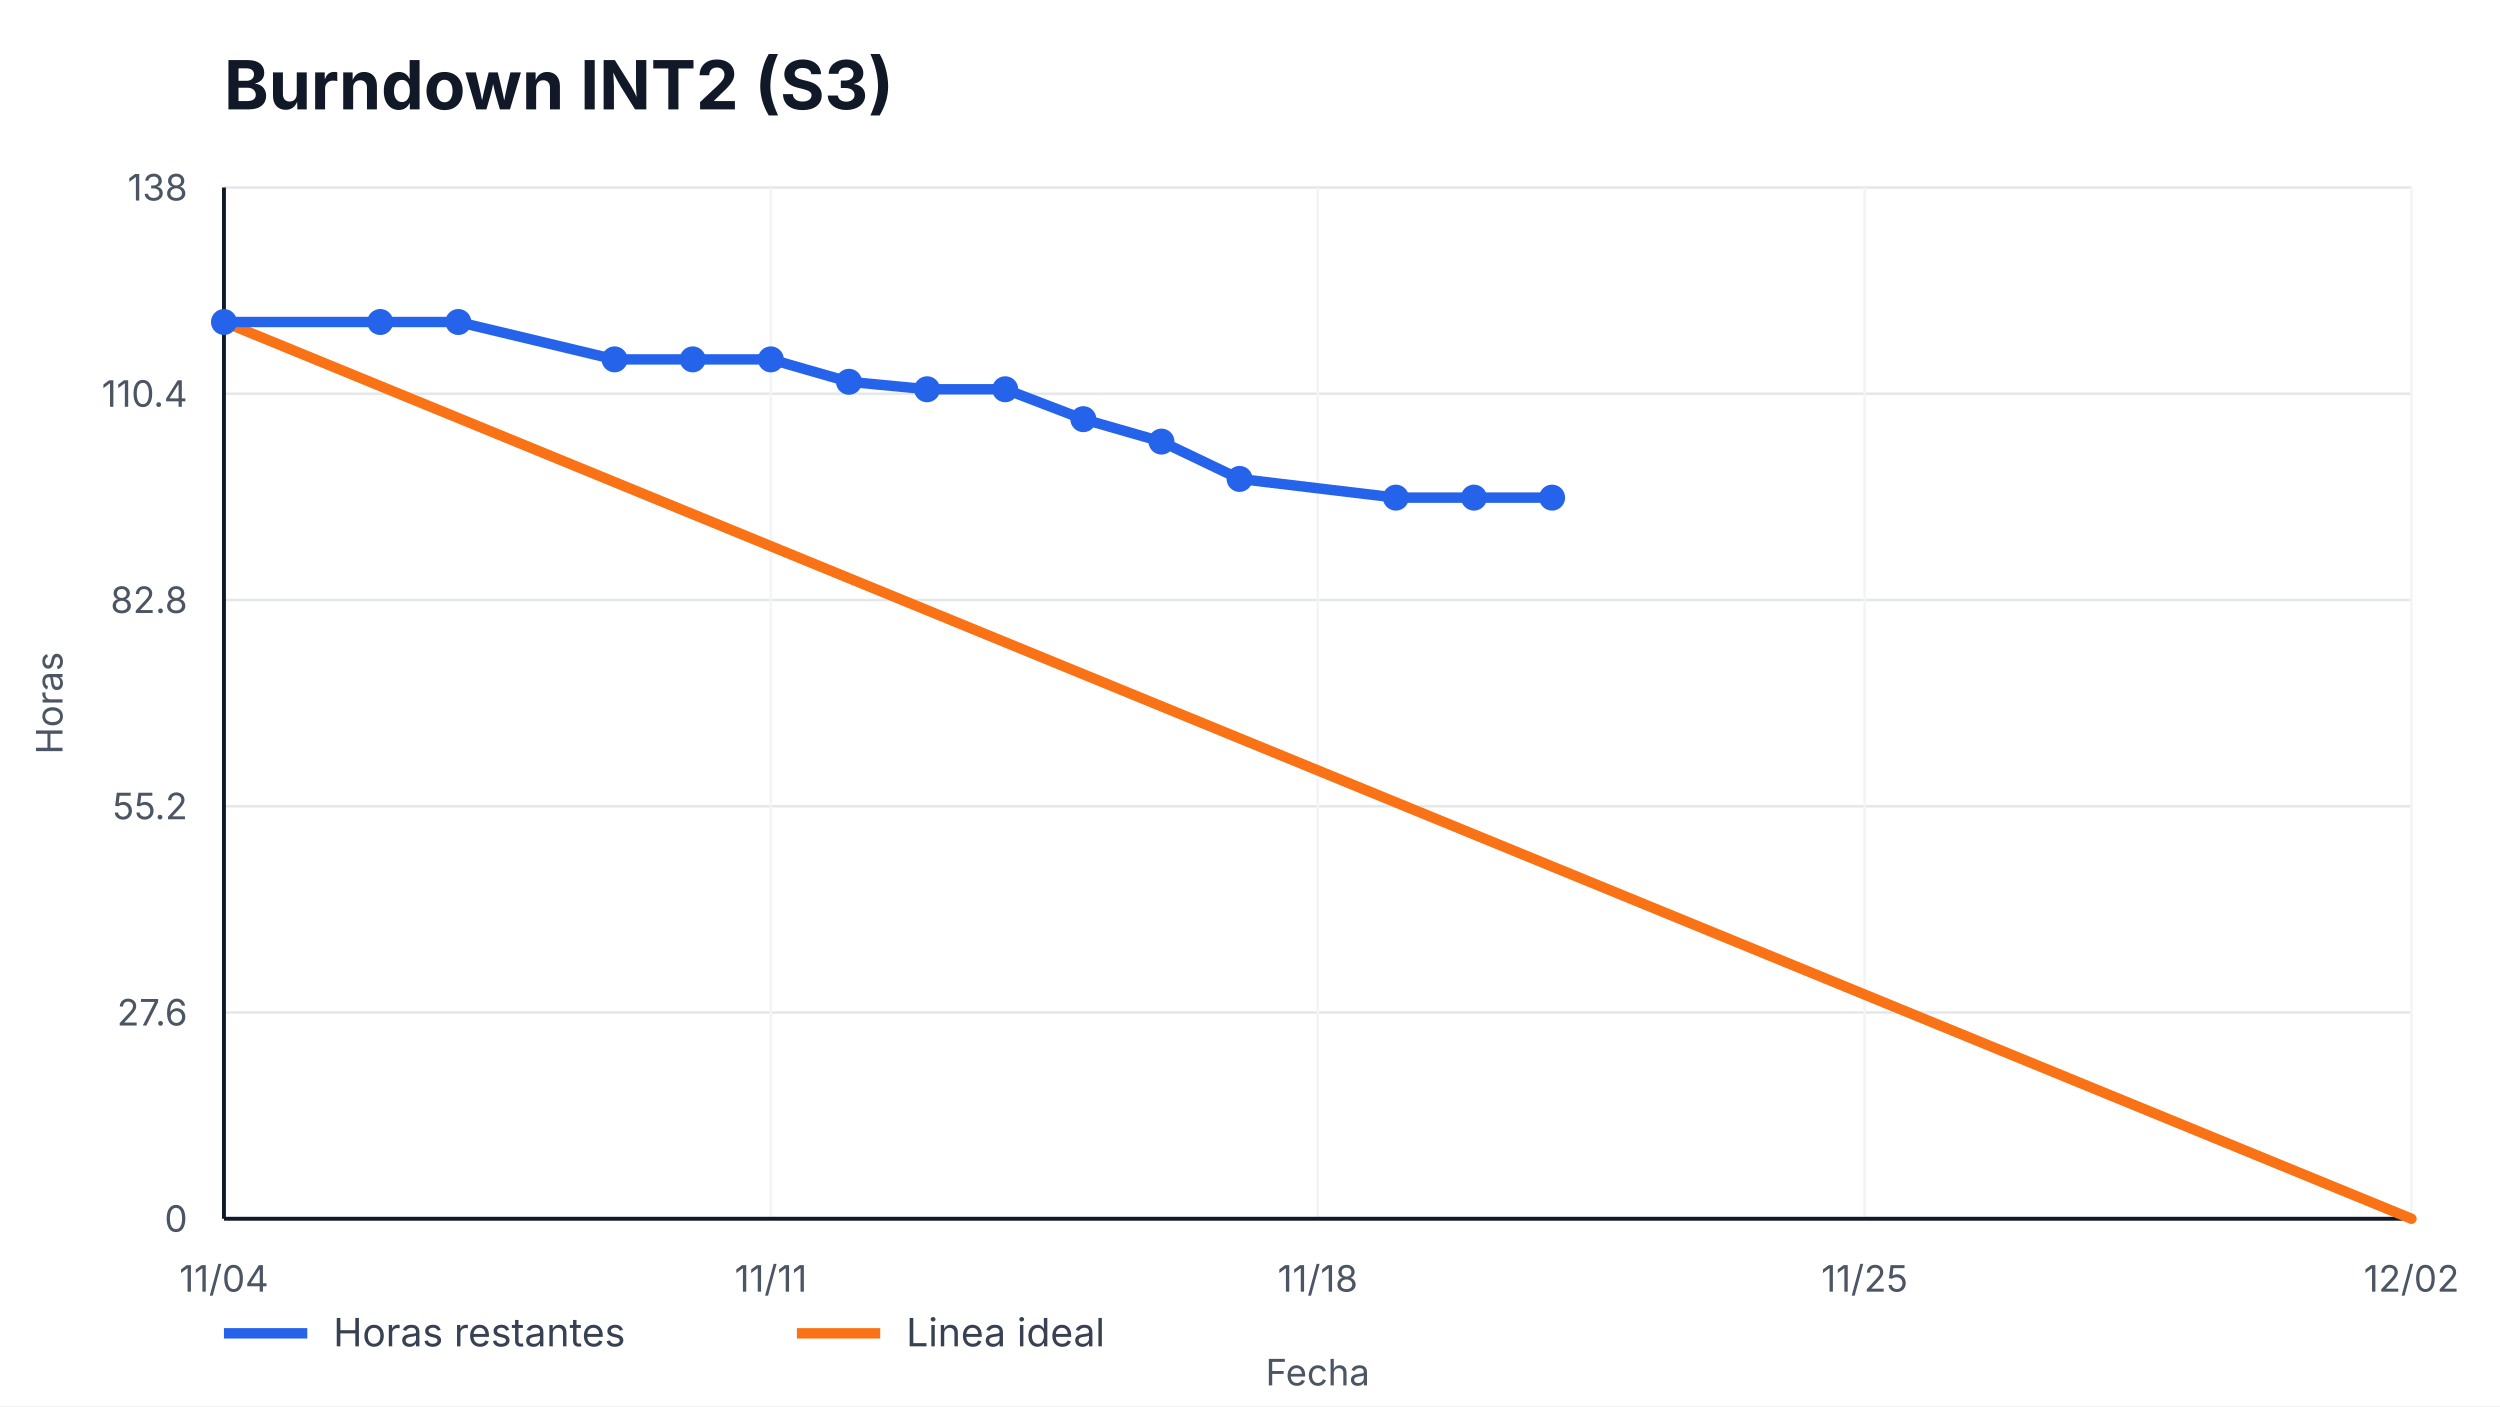
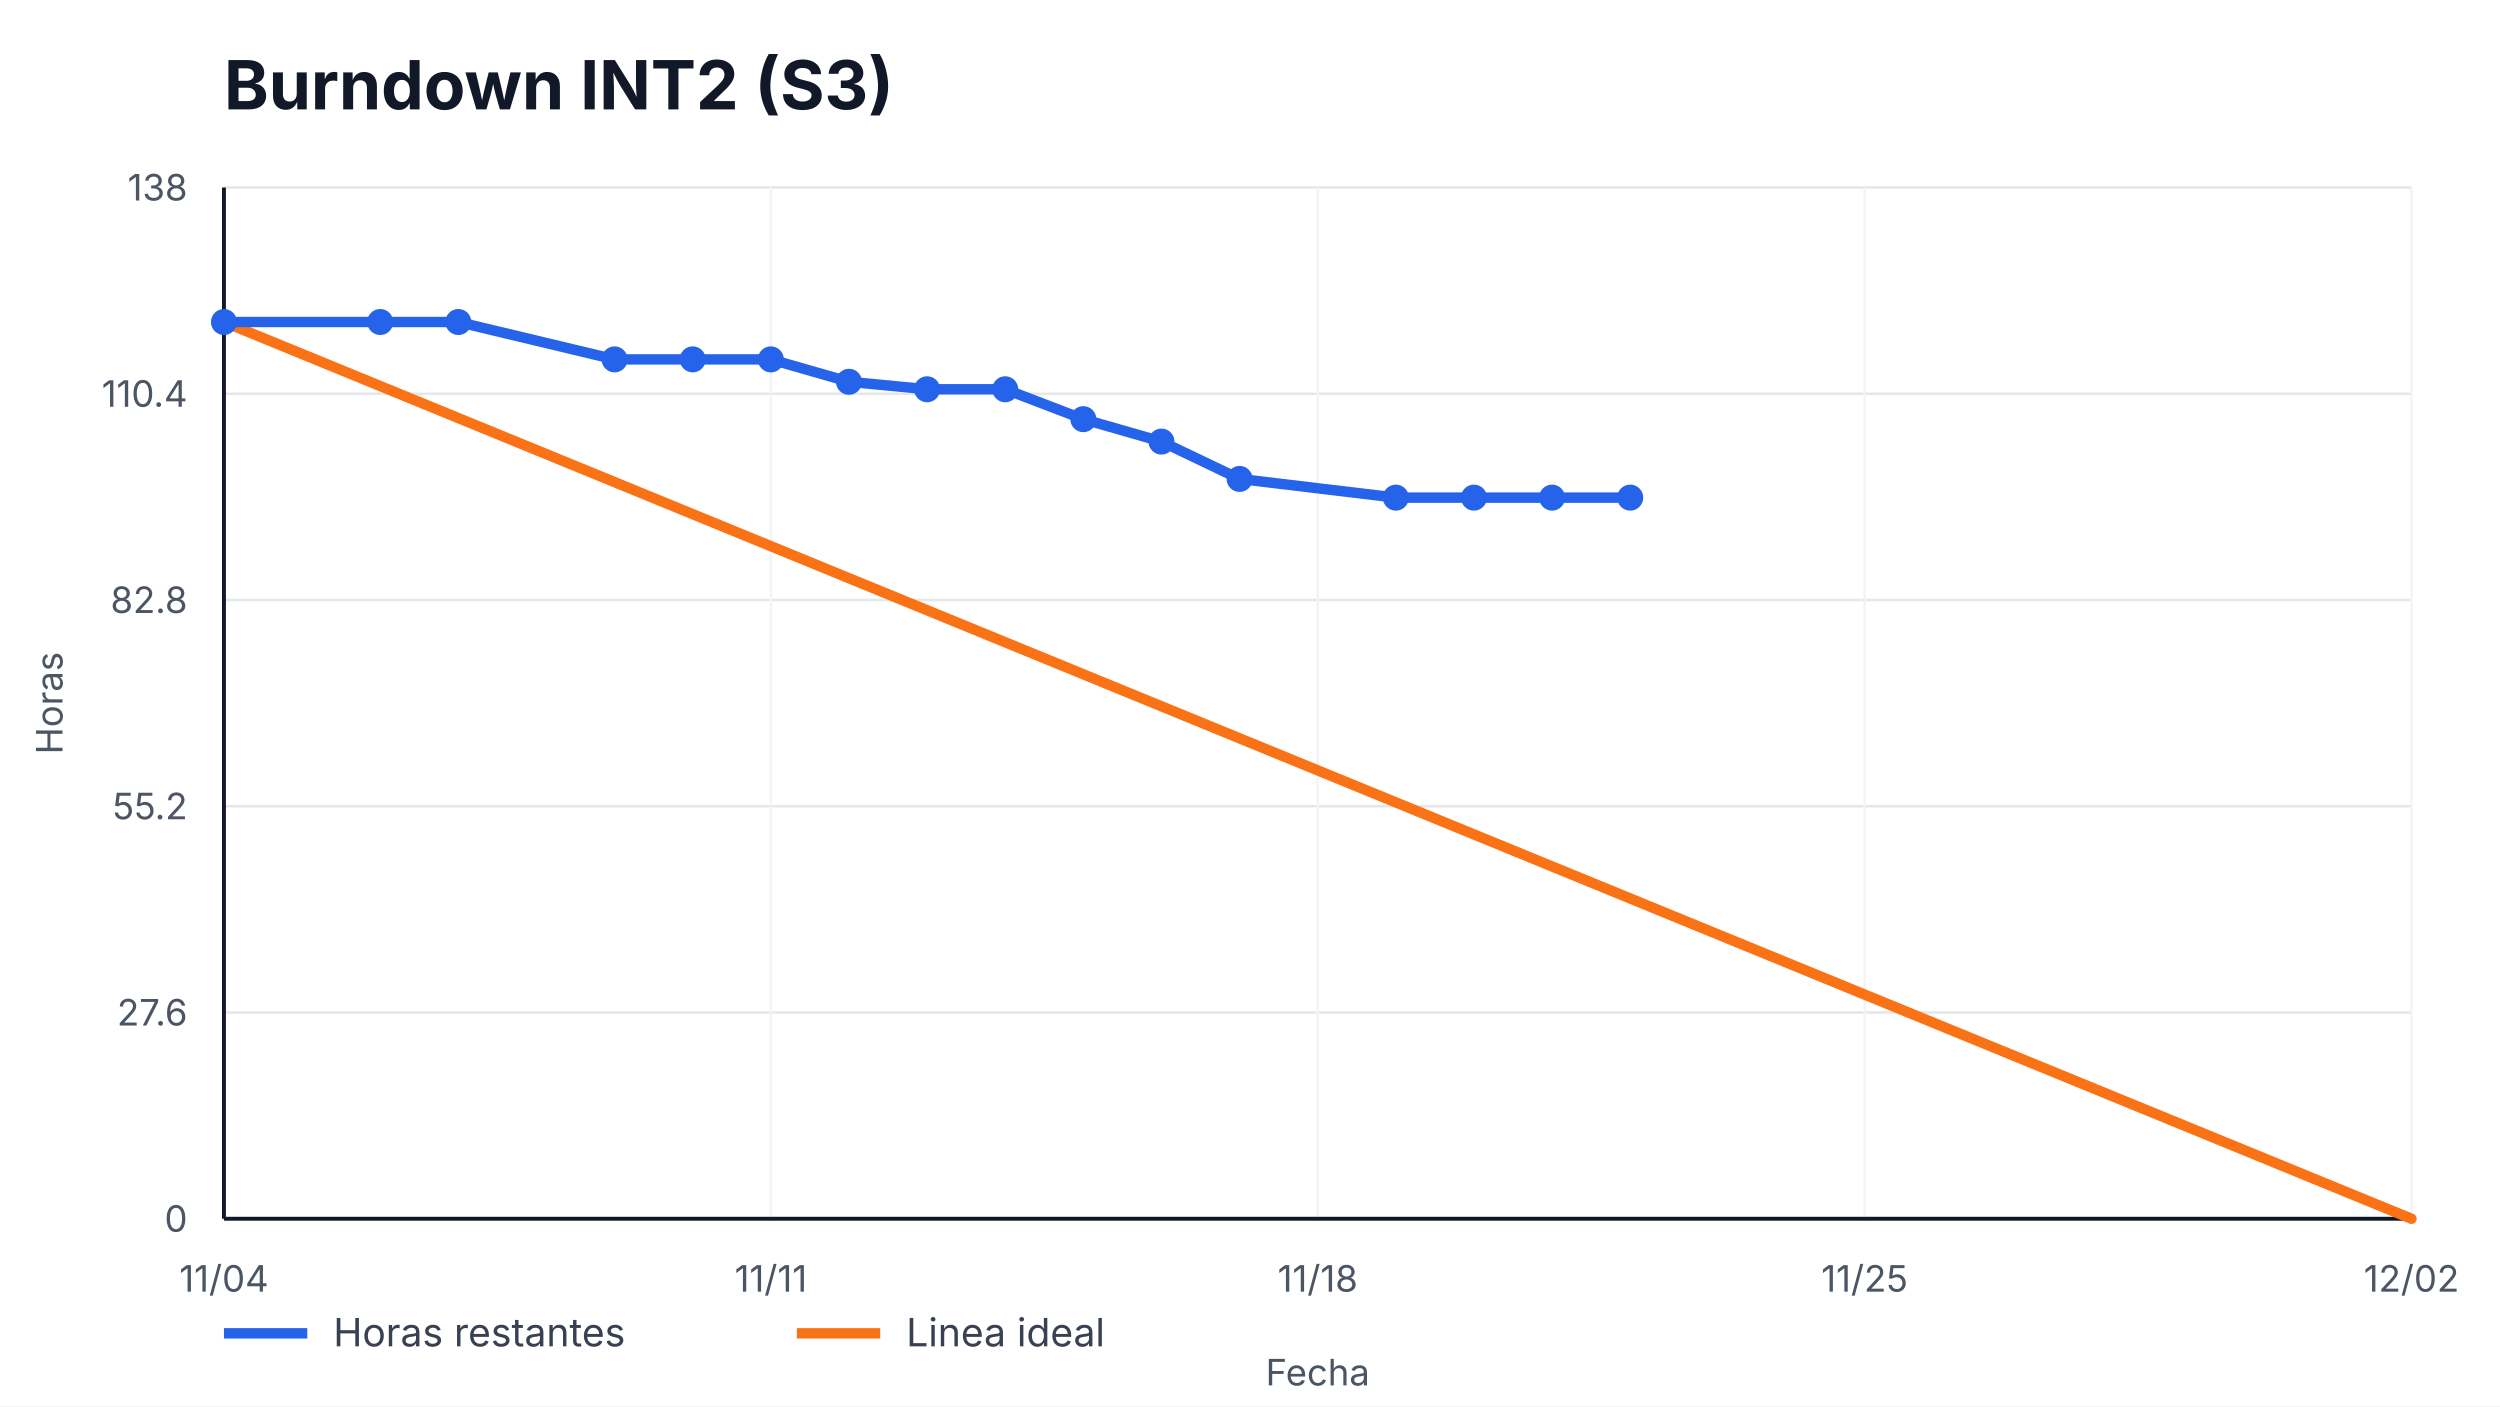
<svg xmlns="http://www.w3.org/2000/svg" width="960" height="540" viewBox="0 0 960 540" role="img" aria-label="Burndown INT2 (S3)">
  <style>
    text { font-family: -apple-system, BlinkMacSystemFont, "Segoe UI", sans-serif; fill: #111827; }
    .title { font-size: 26px; font-weight: 700; }
    .axis { font-size: 14px; fill: #4b5563; }
    .legend { font-size: 15px; fill: #374151; }
    .overrun { font-size: 14px; font-weight: 700; fill: #b91c1c; }
  </style>
  <rect width="100%" height="100%" fill="#ffffff" />
  <text x="86" y="42" class="title">Burndown INT2 (S3)</text>
  <g>
    <line x1="86" y1="468.00" x2="926" y2="468.00" stroke="#e5e7eb" />
    <line x1="86" y1="388.80" x2="926" y2="388.80" stroke="#e5e7eb" />
    <line x1="86" y1="309.60" x2="926" y2="309.60" stroke="#e5e7eb" />
    <line x1="86" y1="230.40" x2="926" y2="230.40" stroke="#e5e7eb" />
    <line x1="86" y1="151.20" x2="926" y2="151.20" stroke="#e5e7eb" />
    <line x1="86" y1="72.00" x2="926" y2="72.00" stroke="#e5e7eb" />
  </g>
  <g>
    <line x1="86.00" y1="72" x2="86.00" y2="468" stroke="#f3f4f6" />
    <text x="86.00" y="496" text-anchor="middle" class="axis">11/04</text>
    <line x1="296.00" y1="72" x2="296.00" y2="468" stroke="#f3f4f6" />
    <text x="296.00" y="496" text-anchor="middle" class="axis">11/11</text>
    <line x1="506.00" y1="72" x2="506.00" y2="468" stroke="#f3f4f6" />
    <text x="506.00" y="496" text-anchor="middle" class="axis">11/18</text>
    <line x1="716.00" y1="72" x2="716.00" y2="468" stroke="#f3f4f6" />
    <text x="716.00" y="496" text-anchor="middle" class="axis">11/25</text>
    <line x1="926.00" y1="72" x2="926.00" y2="468" stroke="#f3f4f6" />
    <text x="926.00" y="496" text-anchor="middle" class="axis">12/02</text>
  </g>
  <line x1="86" y1="468" x2="926" y2="468" stroke="#111827" stroke-width="1.5" />
  <line x1="86" y1="72" x2="86" y2="468" stroke="#111827" stroke-width="1.5" />
  <g>
    <text x="72" y="473.00" text-anchor="end" class="axis">0</text>
    <text x="72" y="393.80" text-anchor="end" class="axis">27.6</text>
    <text x="72" y="314.60" text-anchor="end" class="axis">55.2</text>
    <text x="72" y="235.40" text-anchor="end" class="axis">82.8</text>
    <text x="72" y="156.20" text-anchor="end" class="axis">110.4</text>
    <text x="72" y="77.00" text-anchor="end" class="axis">138</text>
  </g>
  <polyline points="86.00,123.65 926.00,468.00" fill="none" stroke="#f97316" stroke-width="4" stroke-linecap="round" />
-   <polyline points="86.00,123.65 146.00,123.65 176.00,123.65 236.00,138.00 266.00,138.00 296.00,138.00 326.00,146.61 356.00,149.48 386.00,149.48 416.00,160.96 446.00,169.57 476.00,183.91 536.00,191.09 566.00,191.09 596.00,191.09" fill="none" stroke="#2563eb" stroke-width="4" stroke-linecap="round" stroke-linejoin="round" />
+   <polyline points="86.00,123.65 146.00,123.65 176.00,123.65 236.00,138.00 266.00,138.00 296.00,138.00 326.00,146.61 356.00,149.48 386.00,149.48 416.00,160.96 446.00,169.57 476.00,183.91 536.00,191.09 566.00,191.09 596.00,191.09 626.00,191.09" fill="none" stroke="#2563eb" stroke-width="4" stroke-linecap="round" stroke-linejoin="round" />
  <g>
    <circle cx="86.00" cy="123.65" r="5" fill="#2563eb" />
    <circle cx="146.00" cy="123.65" r="5" fill="#2563eb" />
    <circle cx="176.00" cy="123.65" r="5" fill="#2563eb" />
    <circle cx="236.00" cy="138.00" r="5" fill="#2563eb" />
    <circle cx="266.00" cy="138.00" r="5" fill="#2563eb" />
    <circle cx="296.00" cy="138.00" r="5" fill="#2563eb" />
    <circle cx="326.00" cy="146.61" r="5" fill="#2563eb" />
    <circle cx="356.00" cy="149.48" r="5" fill="#2563eb" />
    <circle cx="386.00" cy="149.48" r="5" fill="#2563eb" />
    <circle cx="416.00" cy="160.96" r="5" fill="#2563eb" />
    <circle cx="446.00" cy="169.57" r="5" fill="#2563eb" />
    <circle cx="476.00" cy="183.91" r="5" fill="#2563eb" />
    <circle cx="536.00" cy="191.09" r="5" fill="#2563eb" />
    <circle cx="566.00" cy="191.09" r="5" fill="#2563eb" />
    <circle cx="596.00" cy="191.09" r="5" fill="#2563eb" />
+     <circle cx="626.00" cy="191.09" r="5" fill="#2563eb" />
  </g>
  <line x1="86" y1="512" x2="118" y2="512" stroke="#2563eb" stroke-width="4" />
  <text x="128" y="517" class="legend">Horas restantes</text>
  <line x1="306" y1="512" x2="338" y2="512" stroke="#f97316" stroke-width="4" />
  <text x="348" y="517" class="legend">Linea ideal</text>
  <text x="506.0" y="532" text-anchor="middle" class="axis">Fecha</text>
  <text x="24" y="270.0" transform="rotate(-90 24,270.0)" text-anchor="middle" class="axis">Horas</text>
</svg>
